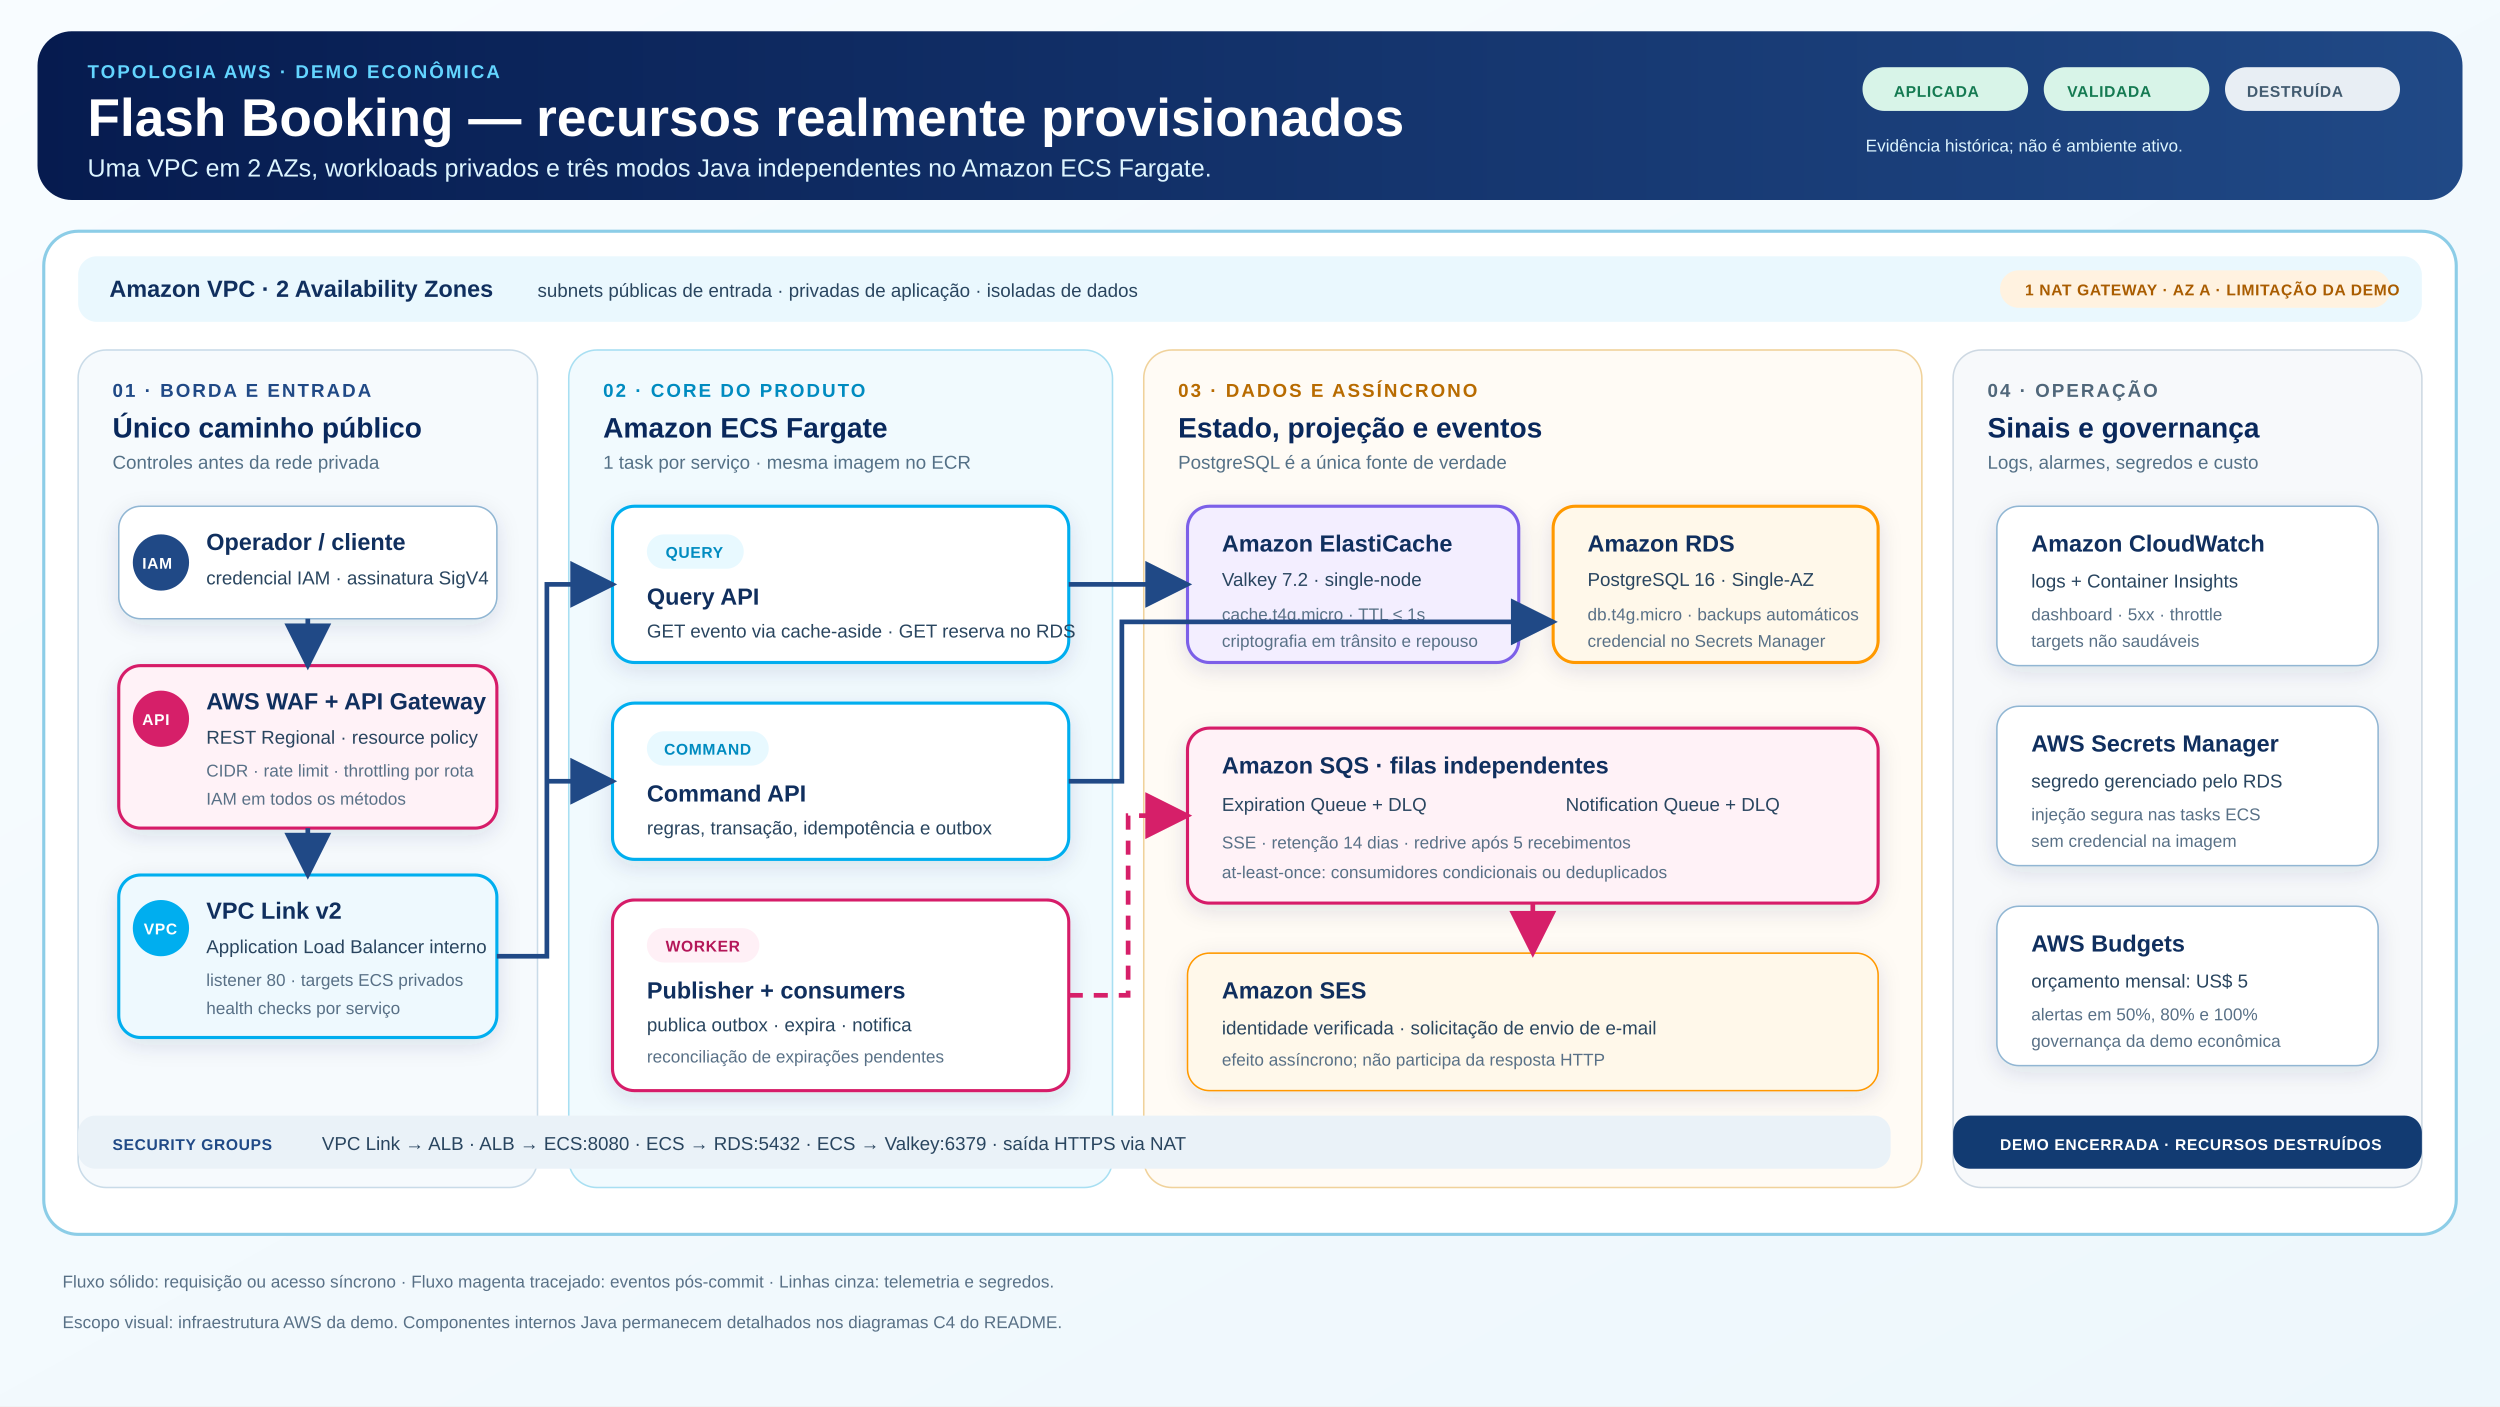
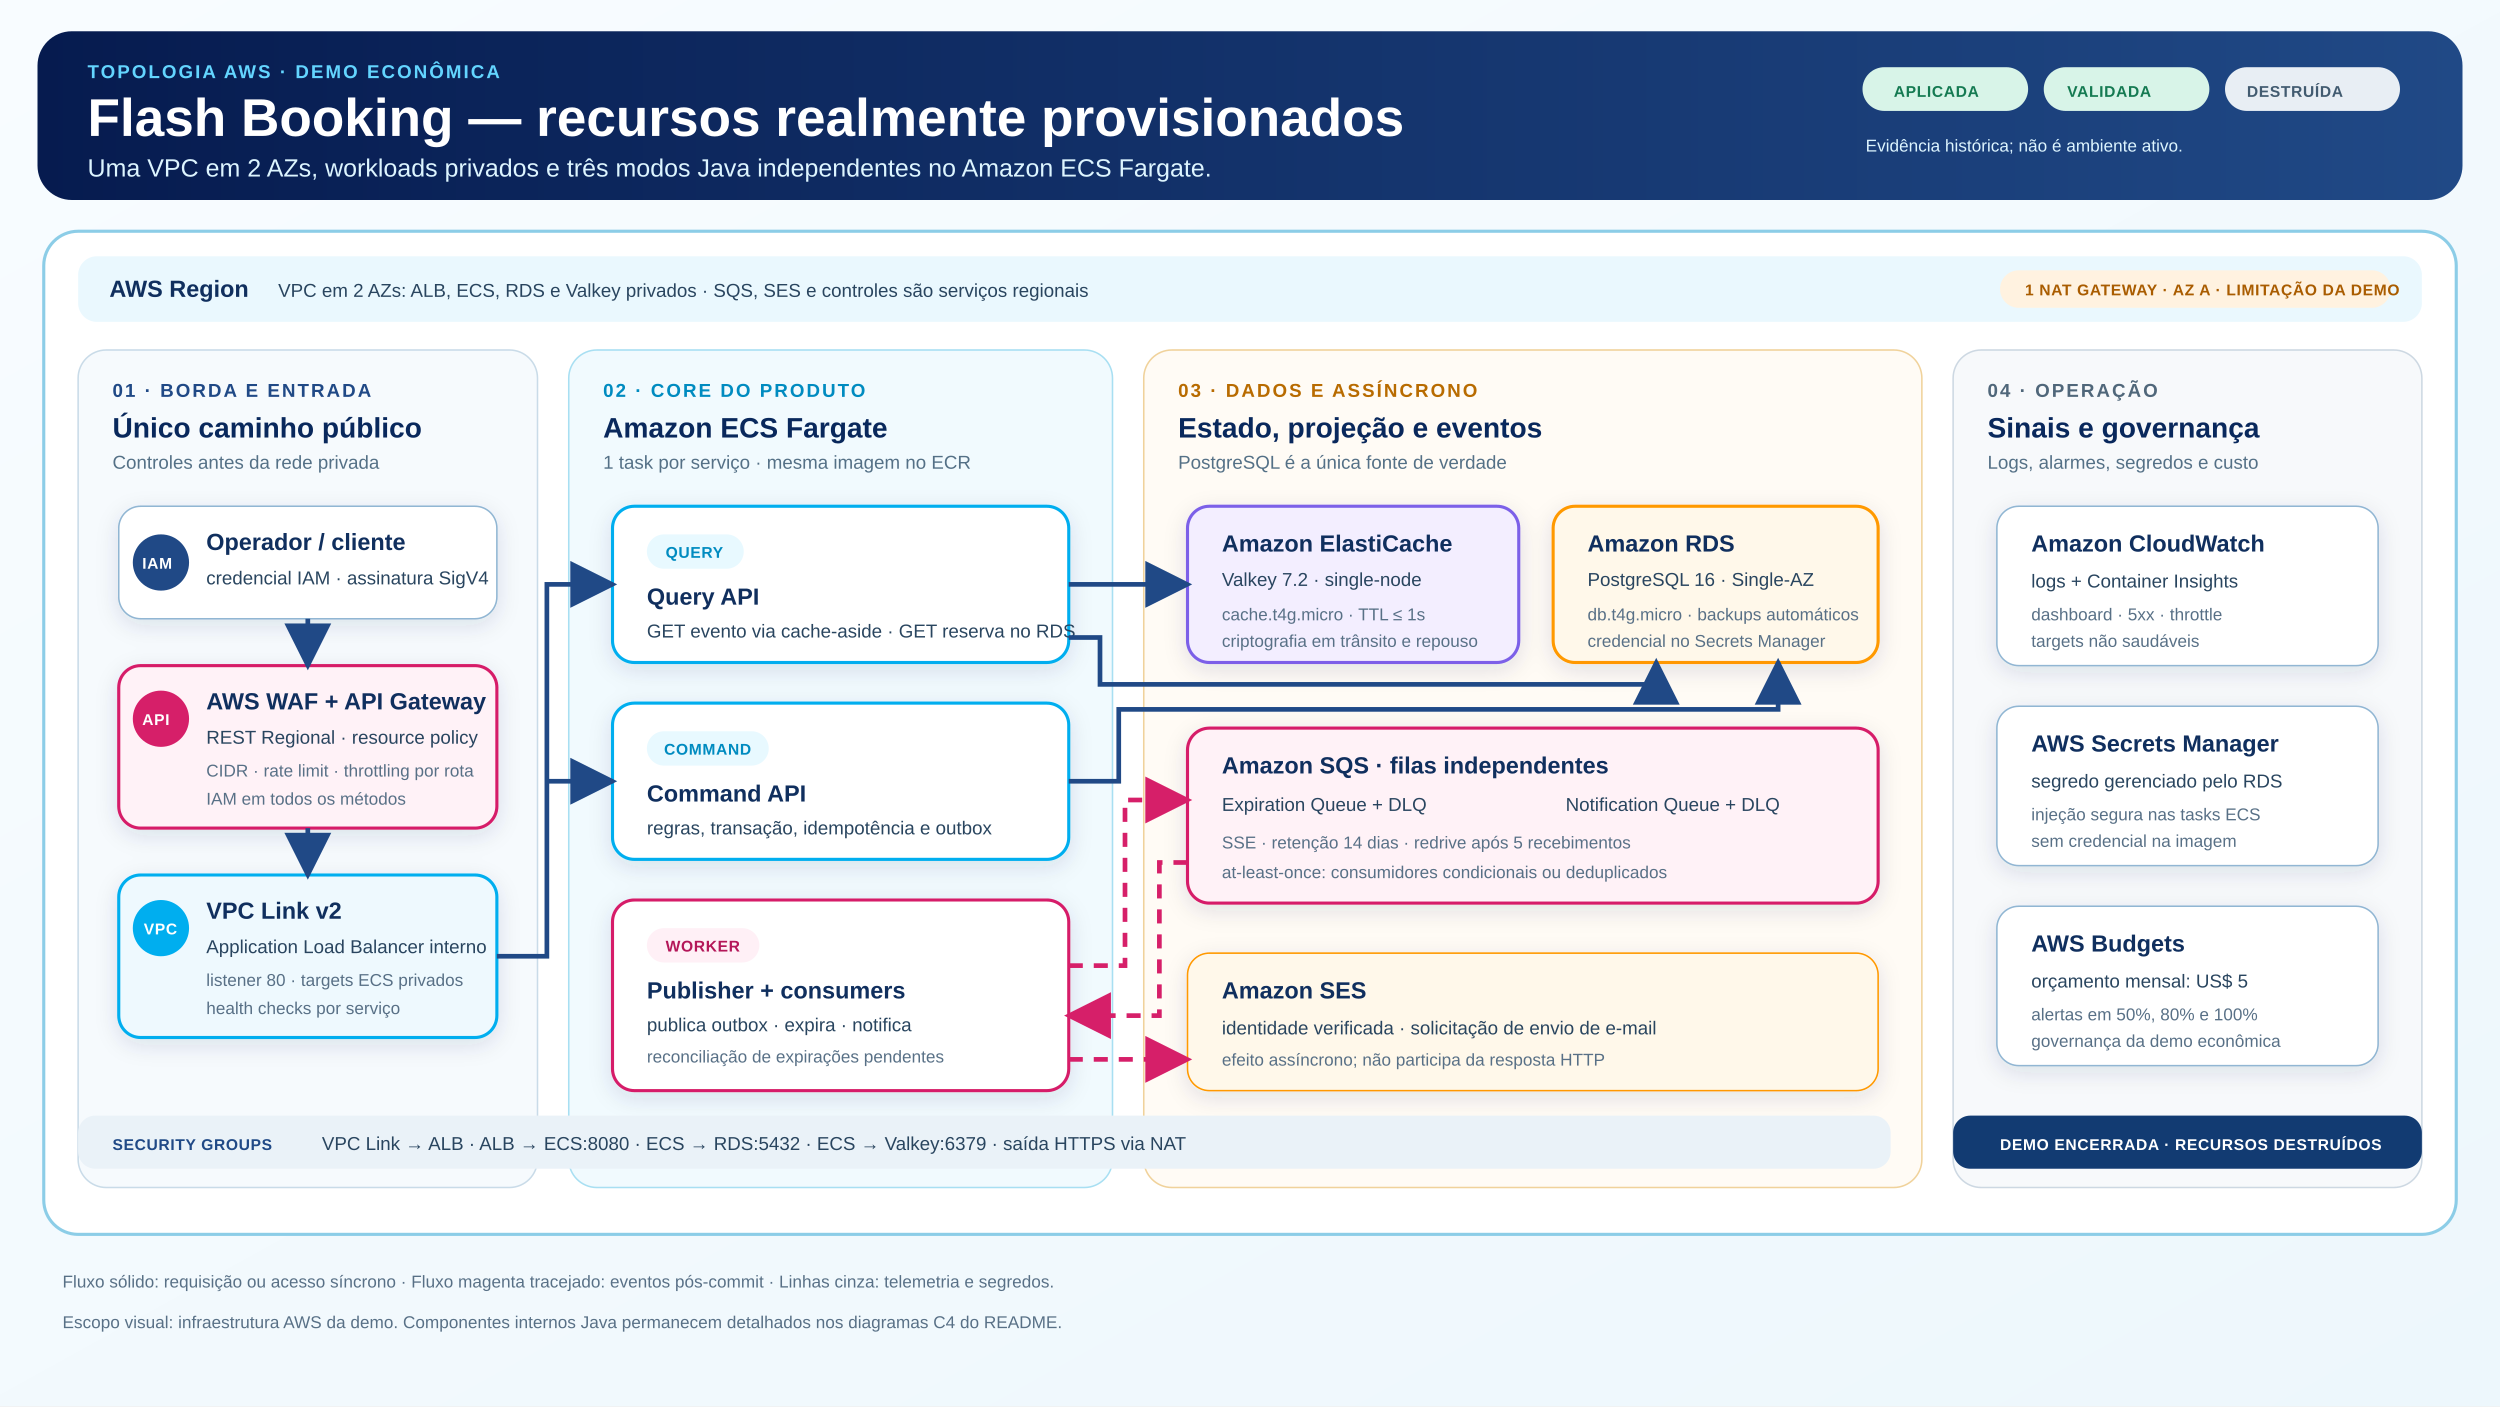
<svg xmlns="http://www.w3.org/2000/svg" width="1600" height="900" viewBox="0 0 1600 900" role="img" aria-labelledby="title desc">
  <defs>
    <linearGradient id="page" x1="0" y1="0" x2="1" y2="1">
      <stop offset="0" stop-color="#F8FCFF" />
      <stop offset="1" stop-color="#EDF7FC" />
    </linearGradient>
    <linearGradient id="hero" x1="0" y1="0" x2="1" y2="0">
      <stop offset="0" stop-color="#061B4F" />
      <stop offset="1" stop-color="#204986" />
    </linearGradient>
    <filter id="shadow" x="-10%" y="-15%" width="120%" height="140%">
      <feDropShadow dx="0" dy="4" stdDeviation="7" flood-color="#16375B" flood-opacity="0.12" />
    </filter>
    <marker id="arrow" markerWidth="10" markerHeight="10" refX="9" refY="5" orient="auto" markerUnits="strokeWidth">
      <path d="M0,0 L10,5 L0,10 Z" fill="#204986" />
    </marker>
    <marker id="arrowAsync" markerWidth="10" markerHeight="10" refX="9" refY="5" orient="auto" markerUnits="strokeWidth">
      <path d="M0,0 L10,5 L0,10 Z" fill="#D61F69" />
    </marker>
    <style>
      .title{font:700 34px Montserrat,'Segoe UI',Arial,sans-serif;fill:#fff}.subtitle{font:500 16px Montserrat,'Segoe UI',Arial,sans-serif;fill:#DDF5FF}.eyebrow{font:700 12px Montserrat,'Segoe UI',Arial,sans-serif;letter-spacing:1.3px}.column{font:700 18px Montserrat,'Segoe UI',Arial,sans-serif;fill:#09285C}.columnNote{font:500 12px Montserrat,'Segoe UI',Arial,sans-serif;fill:#547086}.cardTitle{font:700 15px Montserrat,'Segoe UI',Arial,sans-serif;fill:#102F5E}.body{font:500 12px Montserrat,'Segoe UI',Arial,sans-serif;fill:#29455F}.small{font:500 11px Montserrat,'Segoe UI',Arial,sans-serif;fill:#587086}.pill{font:700 10px Montserrat,'Segoe UI',Arial,sans-serif;letter-spacing:.4px}.onDark{fill:#DDF5FF!important}.onDarkTitle{fill:#FFFFFF!important}.flow{fill:none;stroke:#204986;stroke-width:3;marker-end:url(#arrow)}.async{fill:none;stroke:#D61F69;stroke-width:3;stroke-dasharray:9 7;marker-end:url(#arrowAsync)}.observe{fill:none;stroke:#8296A8;stroke-width:2;stroke-dasharray:3 6}
    </style>
  </defs>
  <rect width="1600" height="900" fill="url(#page)" />
  <rect x="24" y="20" width="1552" height="108" rx="22" fill="url(#hero)" />
  <text class="eyebrow" x="56" y="50" fill="#63D5FF">TOPOLOGIA AWS · DEMO ECONÔMICA</text>
  <text class="title" x="56" y="87">Flash Booking — recursos realmente provisionados</text>
  <text class="subtitle" x="56" y="113">Uma VPC em 2 AZs, workloads privados e três modos Java independentes no Amazon ECS Fargate.</text>
  <g transform="translate(1192 43)">
    <rect width="106" height="28" rx="14" fill="#D8F4E8" />
    <text class="pill" x="20" y="19" fill="#157A52">APLICADA</text>
    <rect x="116" width="106" height="28" rx="14" fill="#D8F4E8" />
    <text class="pill" x="131" y="19" fill="#157A52">VALIDADA</text>
    <rect x="232" width="112" height="28" rx="14" fill="#E8EEF4" />
    <text class="pill" x="246" y="19" fill="#425B70">DESTRUÍDA</text>
    <text class="small onDark" x="2" y="54">Evidência histórica; não é ambiente ativo.</text>
  </g>
  <rect x="28" y="148" width="1544" height="642" rx="22" fill="#FFFFFF" stroke="#8CCDE7" stroke-width="2" />
  <rect x="50" y="164" width="1500" height="42" rx="12" fill="#EAF8FE" />
-   <text class="cardTitle" x="70" y="190">Amazon VPC · 2 Availability Zones</text>
-   <text class="body" x="344" y="190">subnets públicas de entrada · privadas de aplicação · isoladas de dados</text>
+   <text class="cardTitle" x="70" y="190">AWS Region</text>
+   <text class="body" x="178" y="190">VPC em 2 AZs: ALB, ECS, RDS e Valkey privados · SQS, SES e controles são serviços regionais</text>
  <rect x="1280" y="173" width="250" height="24" rx="12" fill="#FFF2E0" />
  <text class="pill" x="1296" y="189" fill="#A95C00">1 NAT GATEWAY · AZ A · LIMITAÇÃO DA DEMO</text>
  <rect x="50" y="224" width="294" height="536" rx="18" fill="#F6FAFD" stroke="#C9DBE8" />
  <rect x="364" y="224" width="348" height="536" rx="18" fill="#F1FAFE" stroke="#A8DFF2" />
  <rect x="732" y="224" width="498" height="536" rx="18" fill="#FFFBF5" stroke="#F0D29B" />
  <rect x="1250" y="224" width="300" height="536" rx="18" fill="#F7F9FB" stroke="#CDD8E2" />
  <text class="eyebrow" x="72" y="254" fill="#204986">01 · BORDA E ENTRADA</text>
  <text class="column" x="72" y="280">Único caminho público</text>
  <text class="columnNote" x="72" y="300">Controles antes da rede privada</text>
  <text class="eyebrow" x="386" y="254" fill="#008BC0">02 · CORE DO PRODUTO</text>
  <text class="column" x="386" y="280">Amazon ECS Fargate</text>
  <text class="columnNote" x="386" y="300">1 task por serviço · mesma imagem no ECR</text>
  <text class="eyebrow" x="754" y="254" fill="#B86B00">03 · DADOS E ASSÍNCRONO</text>
  <text class="column" x="754" y="280">Estado, projeção e eventos</text>
  <text class="columnNote" x="754" y="300">PostgreSQL é a única fonte de verdade</text>
  <text class="eyebrow" x="1272" y="254" fill="#50677A">04 · OPERAÇÃO</text>
  <text class="column" x="1272" y="280">Sinais e governança</text>
  <text class="columnNote" x="1272" y="300">Logs, alarmes, segredos e custo</text>
  <g filter="url(#shadow)">
    <rect x="76" y="324" width="242" height="72" rx="14" fill="#FFFFFF" stroke="#91B6D3" />
    <rect x="76" y="426" width="242" height="104" rx="14" fill="#FFF2F7" stroke="#D61F69" stroke-width="2" />
    <rect x="76" y="560" width="242" height="104" rx="14" fill="#EEF9FE" stroke="#00AEEF" stroke-width="2" />
  </g>
  <circle cx="103" cy="360" r="18" fill="#204986" />
  <text class="pill onDarkTitle" x="91" y="364">IAM</text>
  <text class="cardTitle" x="132" y="352">Operador / cliente</text>
  <text class="body" x="132" y="374">credencial IAM · assinatura SigV4</text>
  <circle cx="103" cy="460" r="18" fill="#D61F69" />
  <text class="pill onDarkTitle" x="91" y="464">API</text>
  <text class="cardTitle" x="132" y="454">AWS WAF + API Gateway</text>
  <text class="body" x="132" y="476">REST Regional · resource policy</text>
  <text class="small" x="132" y="497">CIDR · rate limit · throttling por rota</text>
  <text class="small" x="132" y="515">IAM em todos os métodos</text>
  <circle cx="103" cy="594" r="18" fill="#00AEEF" />
  <text class="pill onDarkTitle" x="92" y="598">VPC</text>
  <text class="cardTitle" x="132" y="588">VPC Link v2</text>
  <text class="body" x="132" y="610">Application Load Balancer interno</text>
  <text class="small" x="132" y="631">listener 80 · targets ECS privados</text>
  <text class="small" x="132" y="649">health checks por serviço</text>
  <path class="flow" d="M197 396 V426" />
  <path class="flow" d="M197 530 V560" />
  <g filter="url(#shadow)">
    <rect x="392" y="324" width="292" height="100" rx="14" fill="#FFFFFF" stroke="#00AEEF" stroke-width="2" />
    <rect x="392" y="450" width="292" height="100" rx="14" fill="#FFFFFF" stroke="#00AEEF" stroke-width="2" />
    <rect x="392" y="576" width="292" height="122" rx="14" fill="#FFFFFF" stroke="#D61F69" stroke-width="2" />
  </g>
  <rect x="414" y="342" width="62" height="22" rx="11" fill="#E8F9FF" />
  <text class="pill" x="426" y="357" fill="#008BC0">QUERY</text>
  <text class="cardTitle" x="414" y="387">Query API</text>
  <text class="body" x="414" y="408">GET evento via cache-aside · GET reserva no RDS</text>
  <rect x="414" y="468" width="78" height="22" rx="11" fill="#E8F9FF" />
  <text class="pill" x="425" y="483" fill="#008BC0">COMMAND</text>
  <text class="cardTitle" x="414" y="513">Command API</text>
  <text class="body" x="414" y="534">regras, transação, idempotência e outbox</text>
  <rect x="414" y="594" width="72" height="22" rx="11" fill="#FFF0F6" />
  <text class="pill" x="426" y="609" fill="#B41759">WORKER</text>
  <text class="cardTitle" x="414" y="639">Publisher + consumers</text>
  <text class="body" x="414" y="660">publica outbox · expira · notifica</text>
  <text class="small" x="414" y="680">reconciliação de expirações pendentes</text>
  <path class="flow" d="M318 612 H350 V374 H392" />
  <path class="flow" d="M350 500 H392" />
  <g filter="url(#shadow)">
    <rect x="760" y="324" width="212" height="100" rx="14" fill="#F3EEFF" stroke="#7B61E8" stroke-width="2" />
    <rect x="994" y="324" width="208" height="100" rx="14" fill="#FFF8EA" stroke="#FF9900" stroke-width="2" />
    <rect x="760" y="466" width="442" height="112" rx="14" fill="#FFF2F7" stroke="#D61F69" stroke-width="2" />
    <rect x="760" y="610" width="442" height="88" rx="14" fill="#FFF8EA" stroke="#FF9900" />
  </g>
  <text class="cardTitle" x="782" y="353">Amazon ElastiCache</text>
  <text class="body" x="782" y="375">Valkey 7.2 · single-node</text>
  <text class="small" x="782" y="397">cache.t4g.micro · TTL ≤ 1s</text>
  <text class="small" x="782" y="414">criptografia em trânsito e repouso</text>
  <text class="cardTitle" x="1016" y="353">Amazon RDS</text>
  <text class="body" x="1016" y="375">PostgreSQL 16 · Single-AZ</text>
  <text class="small" x="1016" y="397">db.t4g.micro · backups automáticos</text>
  <text class="small" x="1016" y="414">credencial no Secrets Manager</text>
  <text class="cardTitle" x="782" y="495">Amazon SQS · filas independentes</text>
  <text class="body" x="782" y="519">Expiration Queue + DLQ</text>
  <text class="body" x="1002" y="519">Notification Queue + DLQ</text>
  <text class="small" x="782" y="543">SSE · retenção 14 dias · redrive após 5 recebimentos</text>
  <text class="small" x="782" y="562">at-least-once: consumidores condicionais ou deduplicados</text>
  <text class="cardTitle" x="782" y="639">Amazon SES</text>
  <text class="body" x="782" y="662">identidade verificada · solicitação de envio de e-mail</text>
  <text class="small" x="782" y="682">efeito assíncrono; não participa da resposta HTTP</text>
  <path class="flow" d="M684 374 H760" />
-   <path class="flow" d="M684 500 H718 V398 H994" />
-   <path class="async" d="M684 637 H722 V522 H760" />
-   <path class="async" d="M981 578 V610" />
+   <path class="flow" d="M684 408 H704 V438 H1060 V424" />
+   <path class="flow" d="M684 500 H716 V454 H1138 V424" />
+   <path class="async" d="M684 618 H720 V512 H760" />
+   <path class="async" d="M760 552 H742 V650 H684" />
+   <path class="async" d="M684 678 H760" />
  <g filter="url(#shadow)">
    <rect x="1278" y="324" width="244" height="102" rx="14" fill="#FFFFFF" stroke="#91B6D3" />
    <rect x="1278" y="452" width="244" height="102" rx="14" fill="#FFFFFF" stroke="#91B6D3" />
    <rect x="1278" y="580" width="244" height="102" rx="14" fill="#FFFFFF" stroke="#91B6D3" />
  </g>
  <text class="cardTitle" x="1300" y="353">Amazon CloudWatch</text>
  <text class="body" x="1300" y="376">logs + Container Insights</text>
  <text class="small" x="1300" y="397">dashboard · 5xx · throttle</text>
  <text class="small" x="1300" y="414">targets não saudáveis</text>
  <text class="cardTitle" x="1300" y="481">AWS Secrets Manager</text>
  <text class="body" x="1300" y="504">segredo gerenciado pelo RDS</text>
  <text class="small" x="1300" y="525">injeção segura nas tasks ECS</text>
  <text class="small" x="1300" y="542">sem credencial na imagem</text>
  <text class="cardTitle" x="1300" y="609">AWS Budgets</text>
  <text class="body" x="1300" y="632">orçamento mensal: US$ 5</text>
  <text class="small" x="1300" y="653">alertas em 50%, 80% e 100%</text>
  <text class="small" x="1300" y="670">governança da demo econômica</text>
  <rect x="50" y="714" width="1160" height="34" rx="11" fill="#EAF2F8" />
  <text class="pill" x="72" y="736" fill="#204986">SECURITY GROUPS</text>
  <text class="body" x="206" y="736">VPC Link → ALB · ALB → ECS:8080 · ECS → RDS:5432 · ECS → Valkey:6379 · saída HTTPS via NAT</text>
  <rect x="1250" y="714" width="300" height="34" rx="11" fill="#123B72" />
  <text class="pill onDarkTitle" x="1280" y="736">DEMO ENCERRADA · RECURSOS DESTRUÍDOS</text>
  <text class="small" x="40" y="824">Fluxo sólido: requisição ou acesso síncrono · Fluxo magenta tracejado: eventos pós-commit · Linhas cinza: telemetria e segredos.</text>
  <text class="small" x="40" y="850">Escopo visual: infraestrutura AWS da demo. Componentes internos Java permanecem detalhados nos diagramas C4 do README.</text>
</svg>
